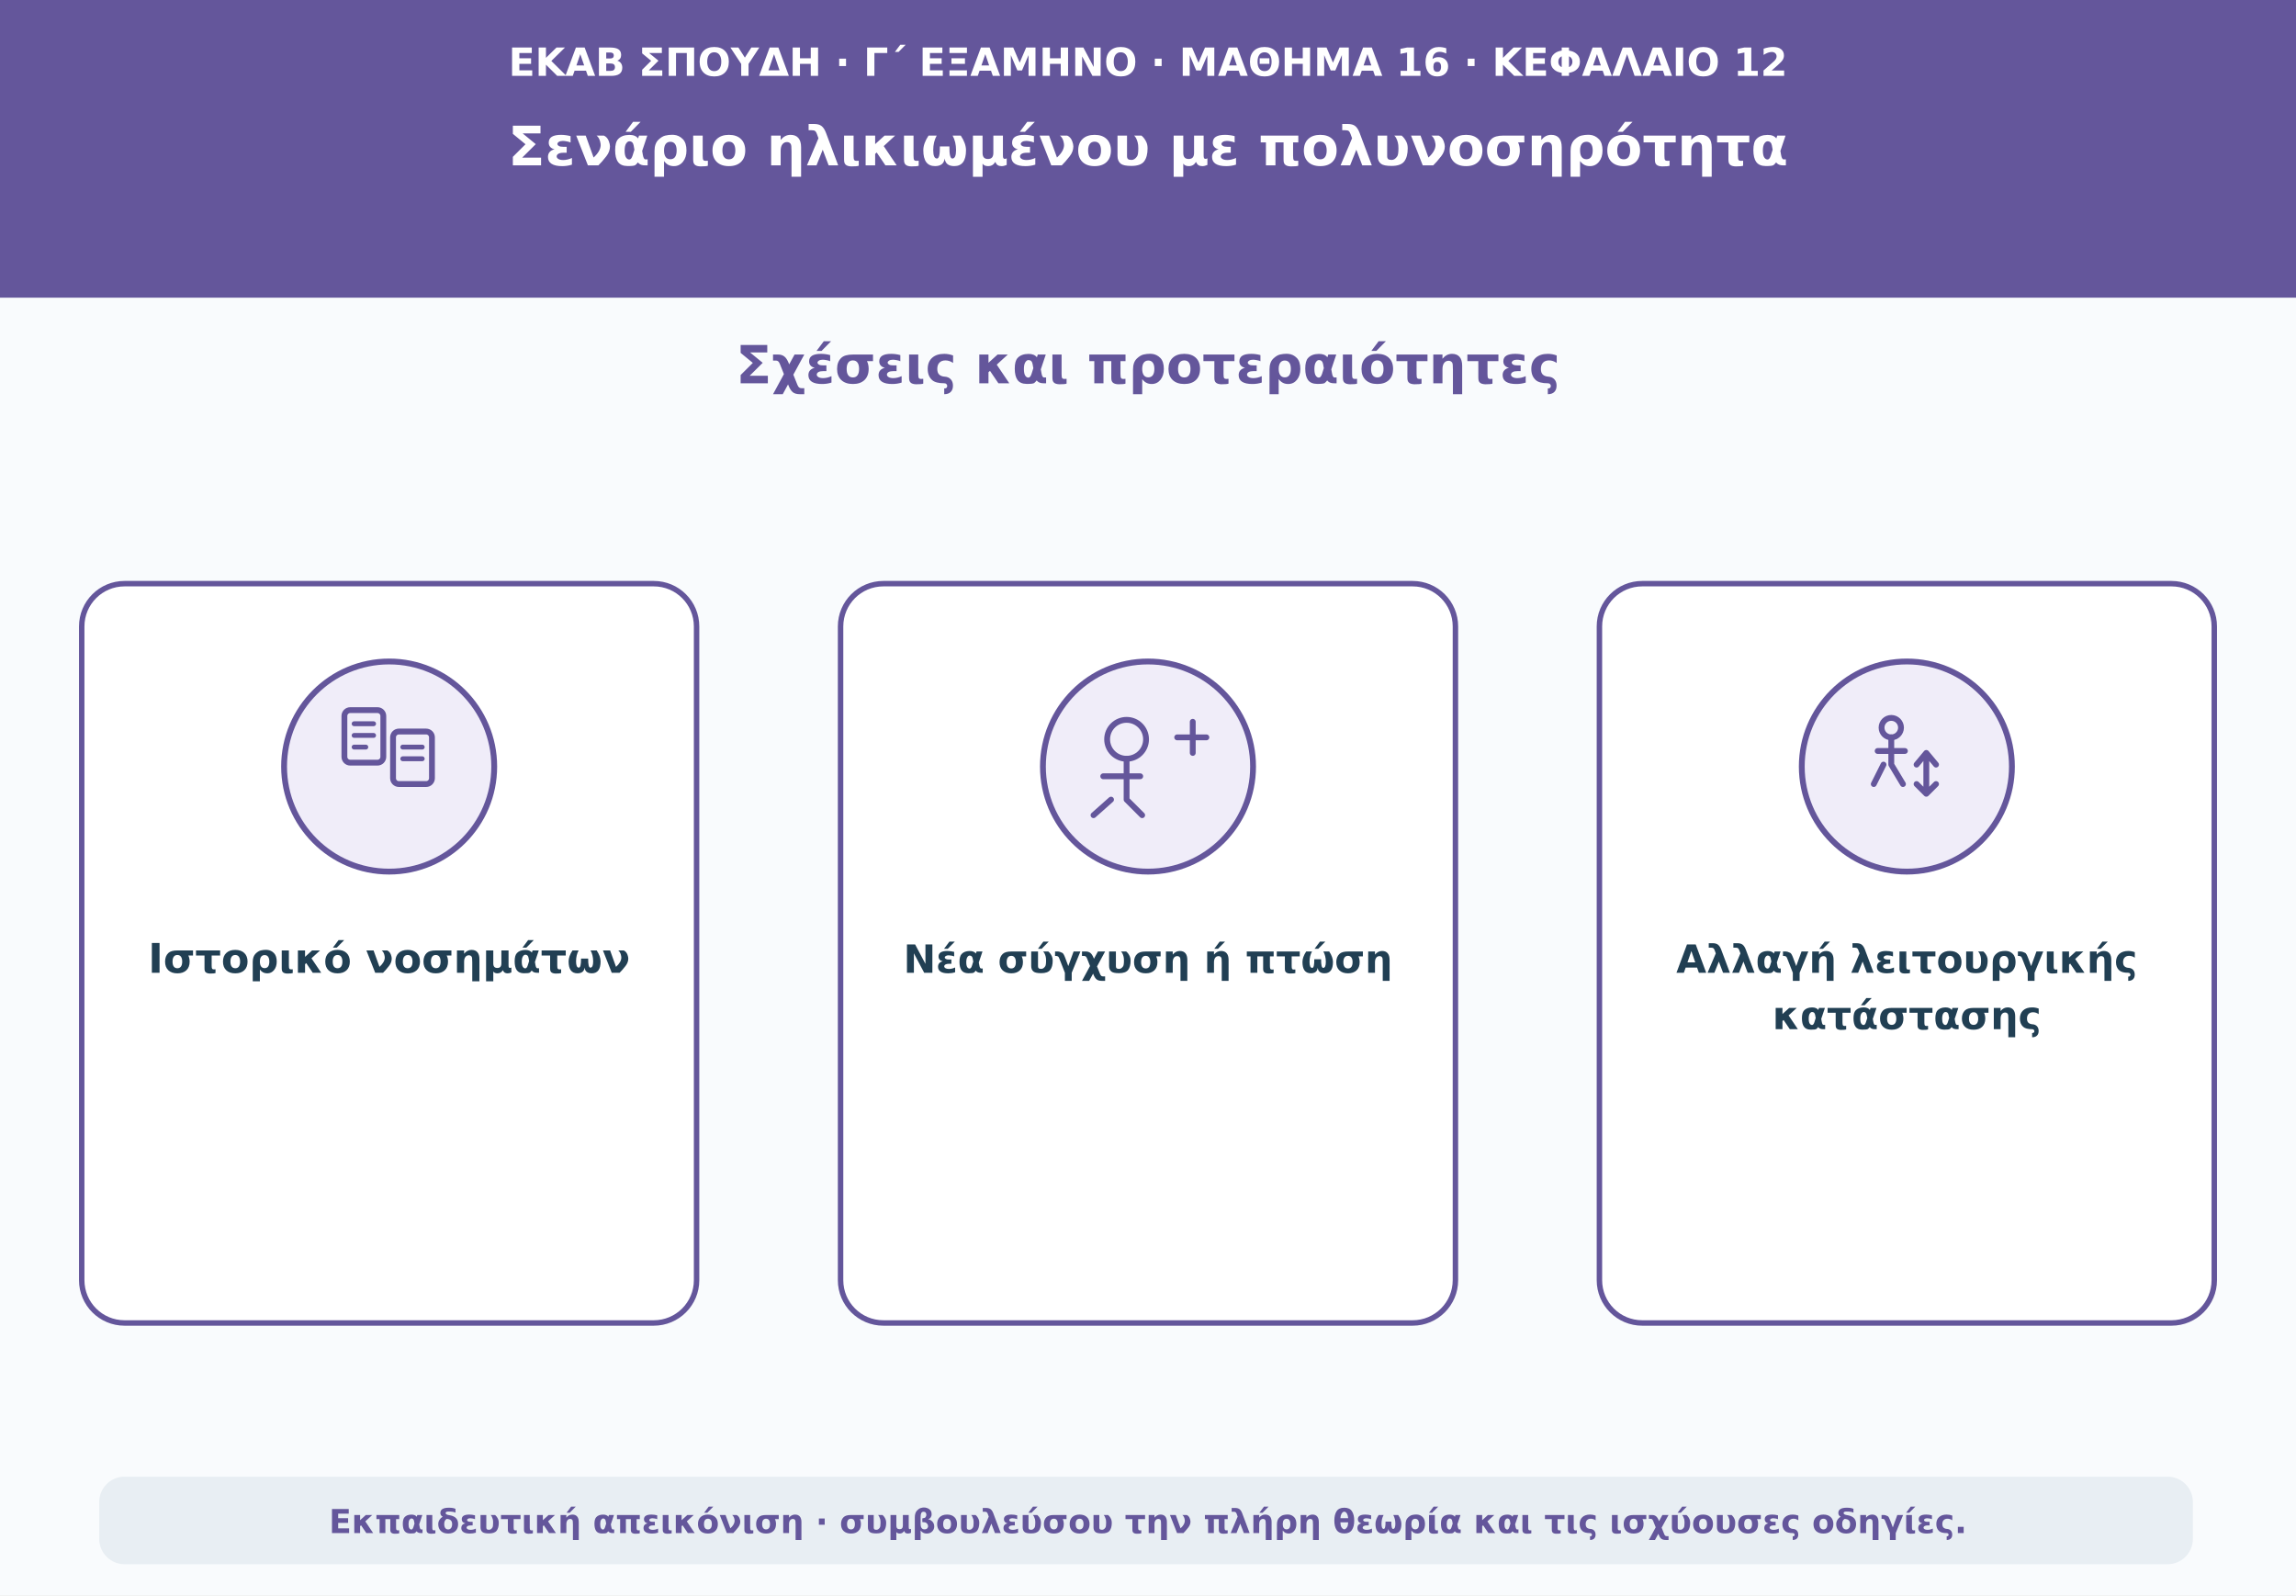
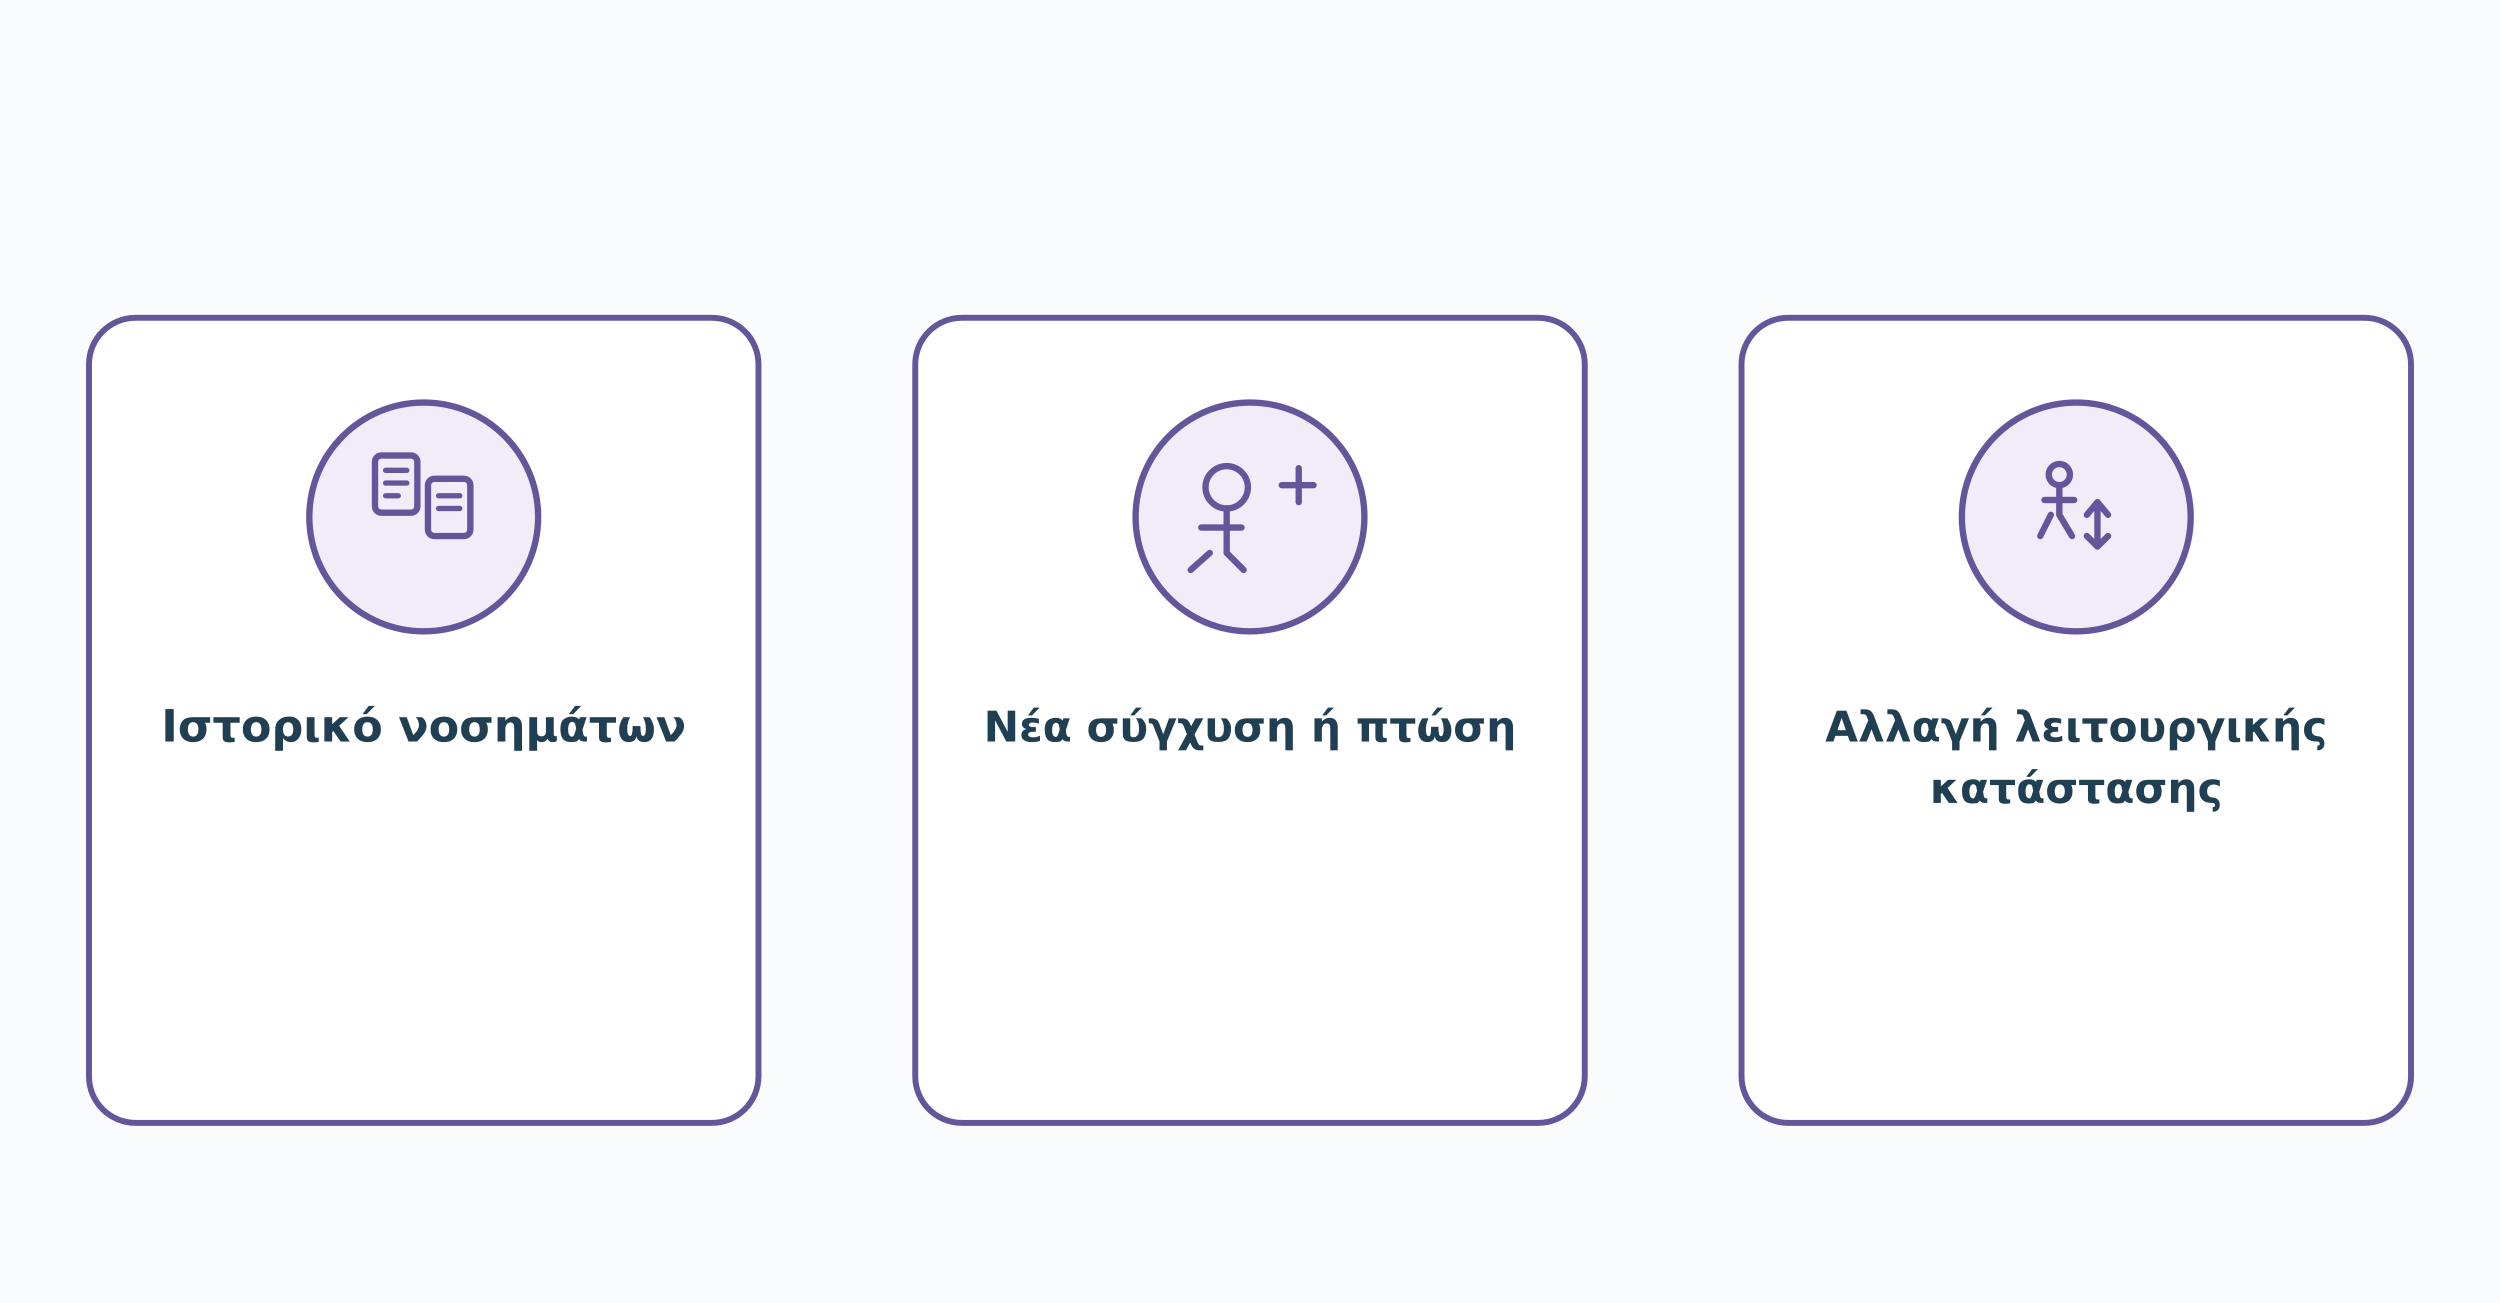
- <svg xmlns="http://www.w3.org/2000/svg" viewBox="0 0 1180 820" role="img" aria-labelledby="t d">
+ <svg xmlns="http://www.w3.org/2000/svg" viewBox="0 150 1180 615" role="img" aria-labelledby="t d">
  <rect width="1180" height="820" fill="#f9fbfd" />
-   <path d="M0 0H1180V153H0Z" fill="#64569b" />
-   <text x="590" y="39" text-anchor="middle" font-family="DejaVu Sans,Arial,sans-serif" font-size="20" font-weight="690" fill="#ffffff">ΕΚΑΒ ΣΠΟΥΔΗ · Γ΄ ΕΞΑΜΗΝΟ · ΜΑΘΗΜΑ 16 · ΚΕΦΑΛΑΙΟ 12</text>
-   <text x="590" y="85" text-anchor="middle" font-family="DejaVu Sans,Arial,sans-serif" font-size="28" font-weight="760" fill="#ffffff">Σενάριο ηλικιωμένου με πολυνοσηρότητα</text>
-   <text x="590" y="197" text-anchor="middle" font-family="DejaVu Sans,Arial,sans-serif" font-size="27" font-weight="740" fill="#64569b">Σχέσεις και προτεραιότητες</text>
  <rect x="42" y="300" width="316" height="380" rx="22" fill="#ffffff" stroke="#64569b" stroke-width="2.8" />
  <circle cx="200" cy="394" r="54" fill="#f0edf9" stroke="#64569b" stroke-width="3" />
  <rect x="177" y="365" width="20" height="27" rx="3" fill="none" stroke="#64569b" stroke-width="3" />
  <path d="M182 372h10m-10 6h10m-10 6h6" stroke="#64569b" stroke-width="2.5" stroke-linecap="round" />
  <rect x="202" y="376" width="20" height="27" rx="3" fill="none" stroke="#64569b" stroke-width="3" />
  <path d="M207 384h10m-10 6h10" stroke="#64569b" stroke-width="2.5" stroke-linecap="round" />
  <text x="200" y="500" text-anchor="middle" font-family="DejaVu Sans,Arial,sans-serif" font-size="21" font-weight="650" fill="#213f53">Ιστορικό νοσημάτων</text>
  <rect x="432" y="300" width="316" height="380" rx="22" fill="#ffffff" stroke="#64569b" stroke-width="2.8" />
  <circle cx="590" cy="394" r="54" fill="#f0edf9" stroke="#64569b" stroke-width="3" />
  <circle cx="579" cy="380" r="10" fill="none" stroke="#64569b" stroke-width="3" />
  <path d="M579 390v21m-12-12h19m-15 12-9 8m17-8 8 8m18-40h15m-7-8v16" fill="none" stroke="#64569b" stroke-width="3" stroke-linecap="round" stroke-linejoin="round" />
  <text x="590" y="500" text-anchor="middle" font-family="DejaVu Sans,Arial,sans-serif" font-size="20" font-weight="650" fill="#213f53">Νέα σύγχυση ή πτώση</text>
  <rect x="822" y="300" width="316" height="380" rx="22" fill="#ffffff" stroke="#64569b" stroke-width="2.8" />
  <circle cx="980" cy="394" r="54" fill="#f0edf9" stroke="#64569b" stroke-width="3" />
  <circle cx="972" cy="374" r="5" fill="none" stroke="#64569b" stroke-width="3" />
  <path d="M972 379v14m-7-7h14m-11 7-5 10m9-10 6 10m12-16v21m-5-15 5-6 5 6m-10 10 5 5 5-5" fill="none" stroke="#64569b" stroke-width="3" stroke-linecap="round" stroke-linejoin="round" />
  <text x="980" y="500" text-anchor="middle" font-family="DejaVu Sans,Arial,sans-serif" font-size="20" font-weight="650" fill="#213f53">Αλλαγή λειτουργικής</text>
  <text x="980" y="529" text-anchor="middle" font-family="DejaVu Sans,Arial,sans-serif" font-size="20" font-weight="650" fill="#213f53">κατάστασης</text>
-   <rect x="51" y="759" width="1076" height="45" rx="13" fill="#e8eef3" />
-   <text x="590" y="788" text-anchor="middle" font-family="DejaVu Sans,Arial,sans-serif" font-size="17" font-weight="610" fill="#64569b">Εκπαιδευτική απεικόνιση · συμβουλεύσου την πλήρη θεωρία και τις ισχύουσες οδηγίες.</text>
</svg>
